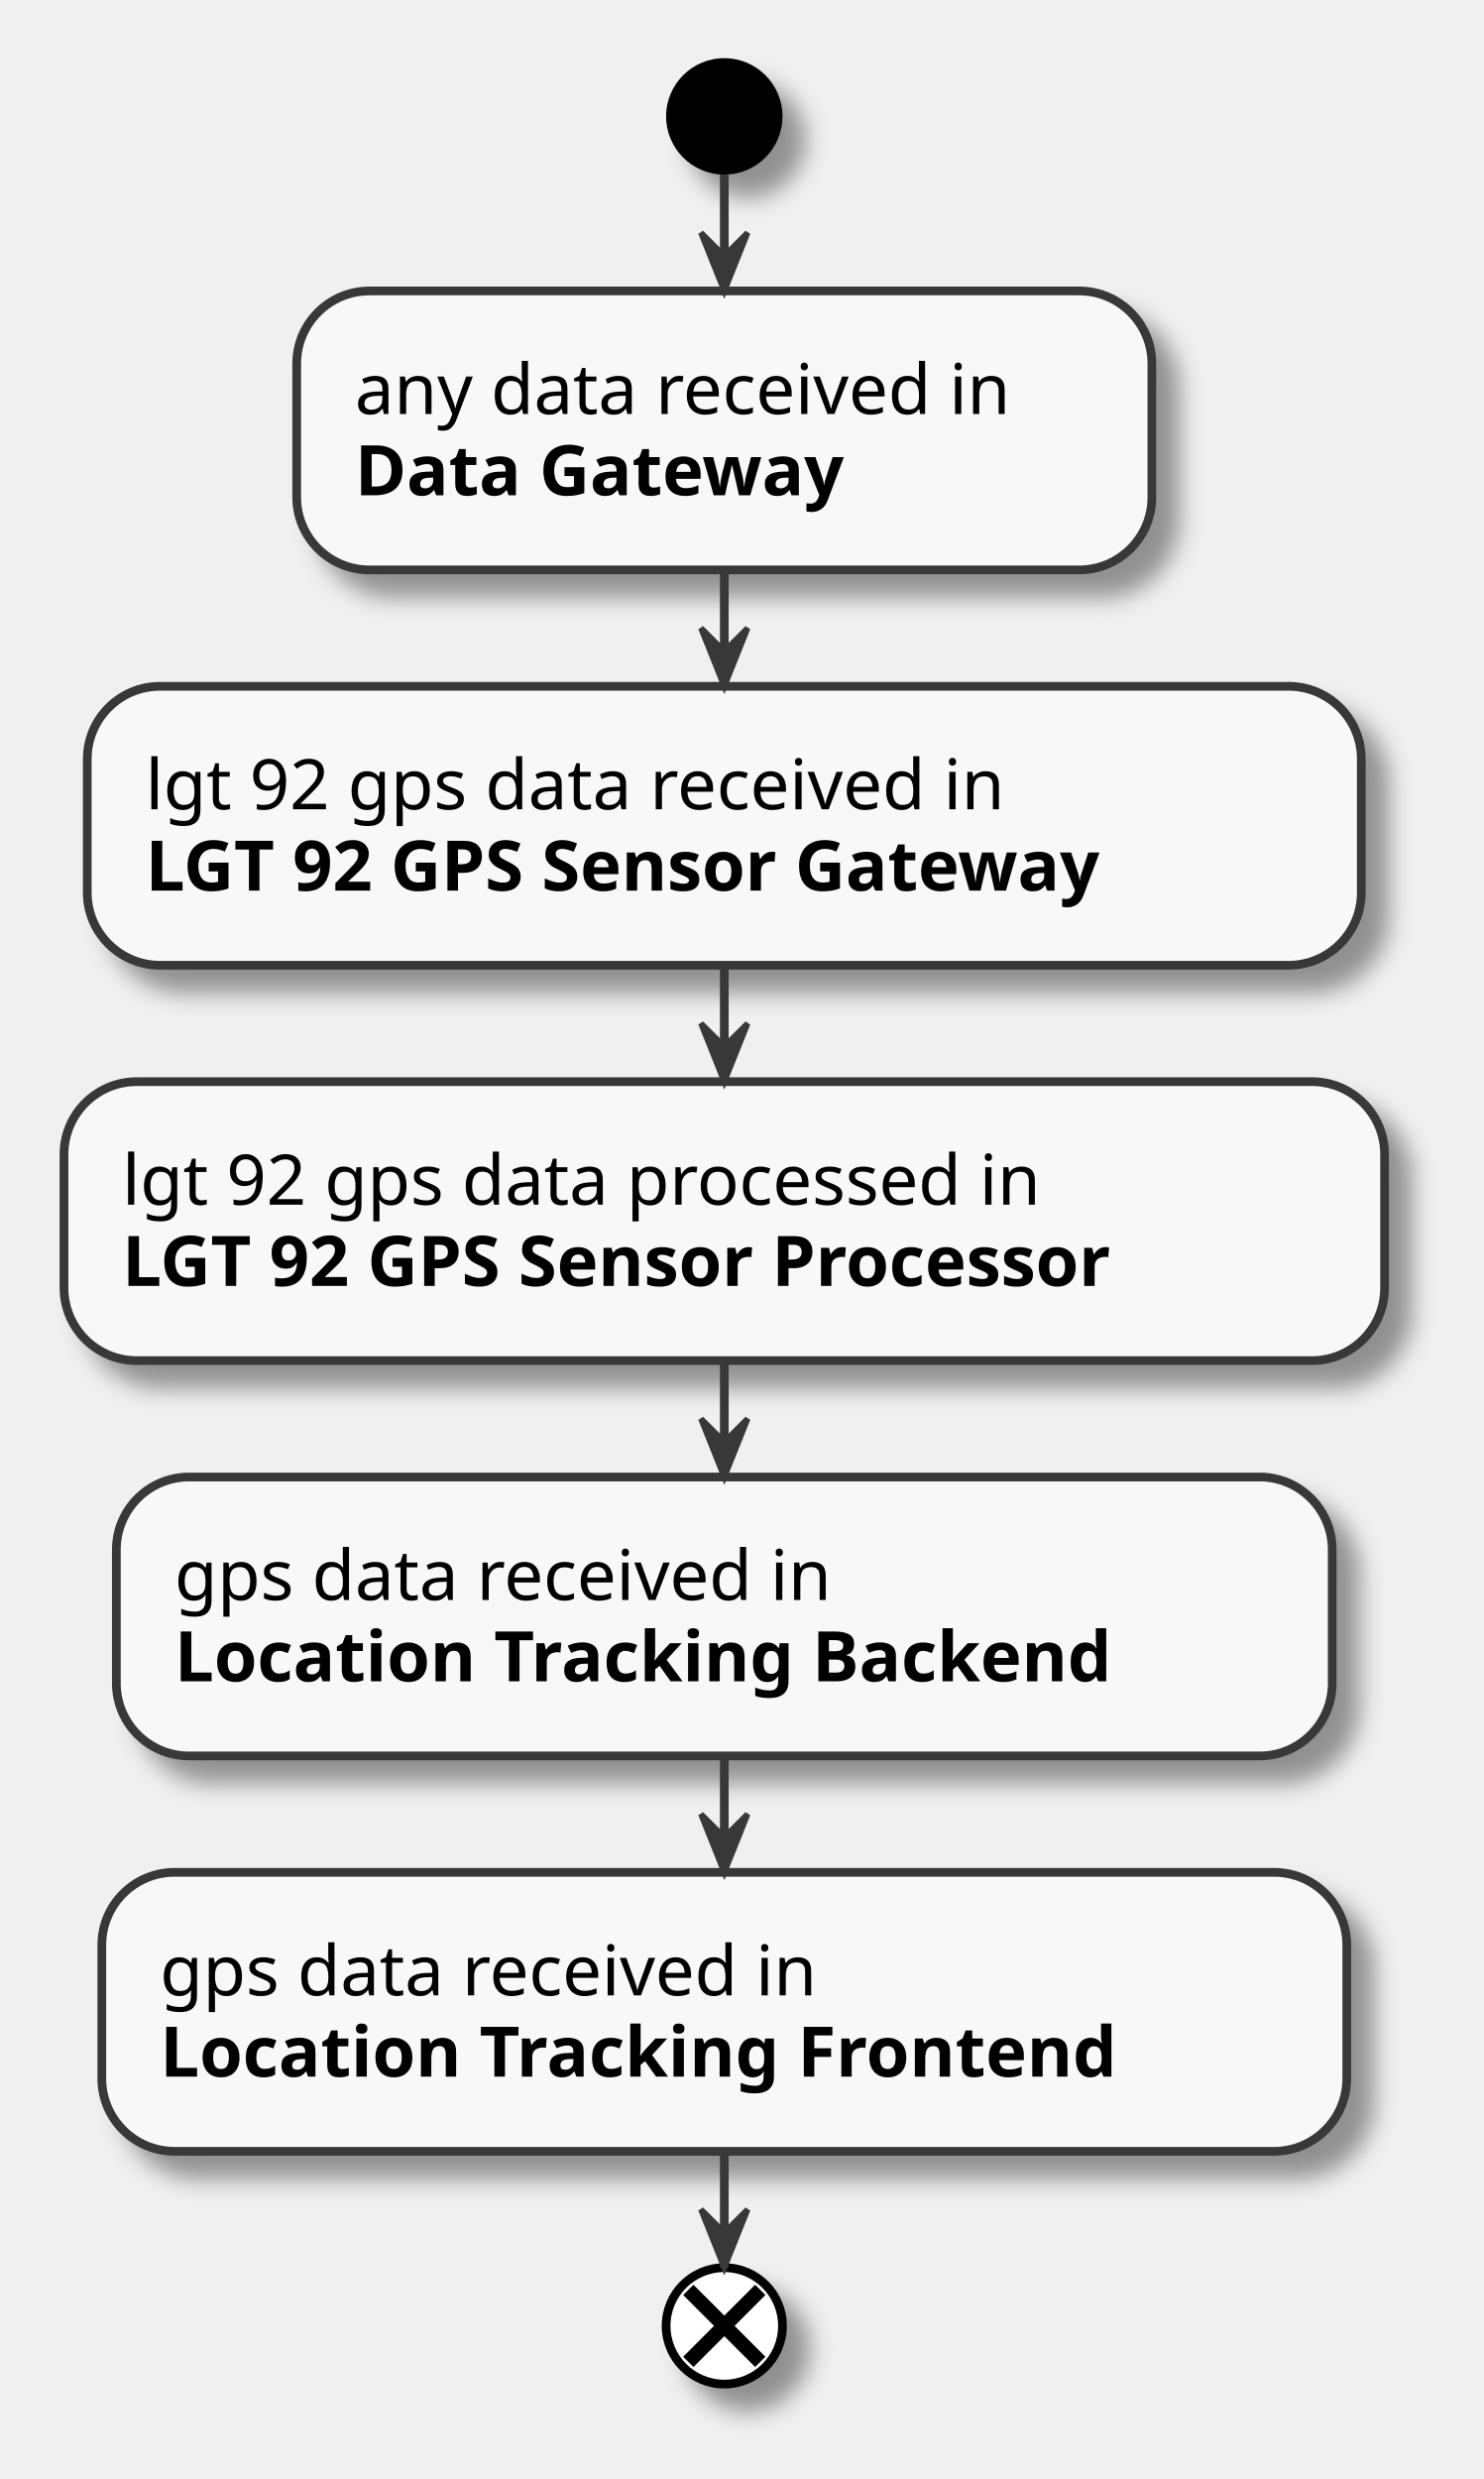
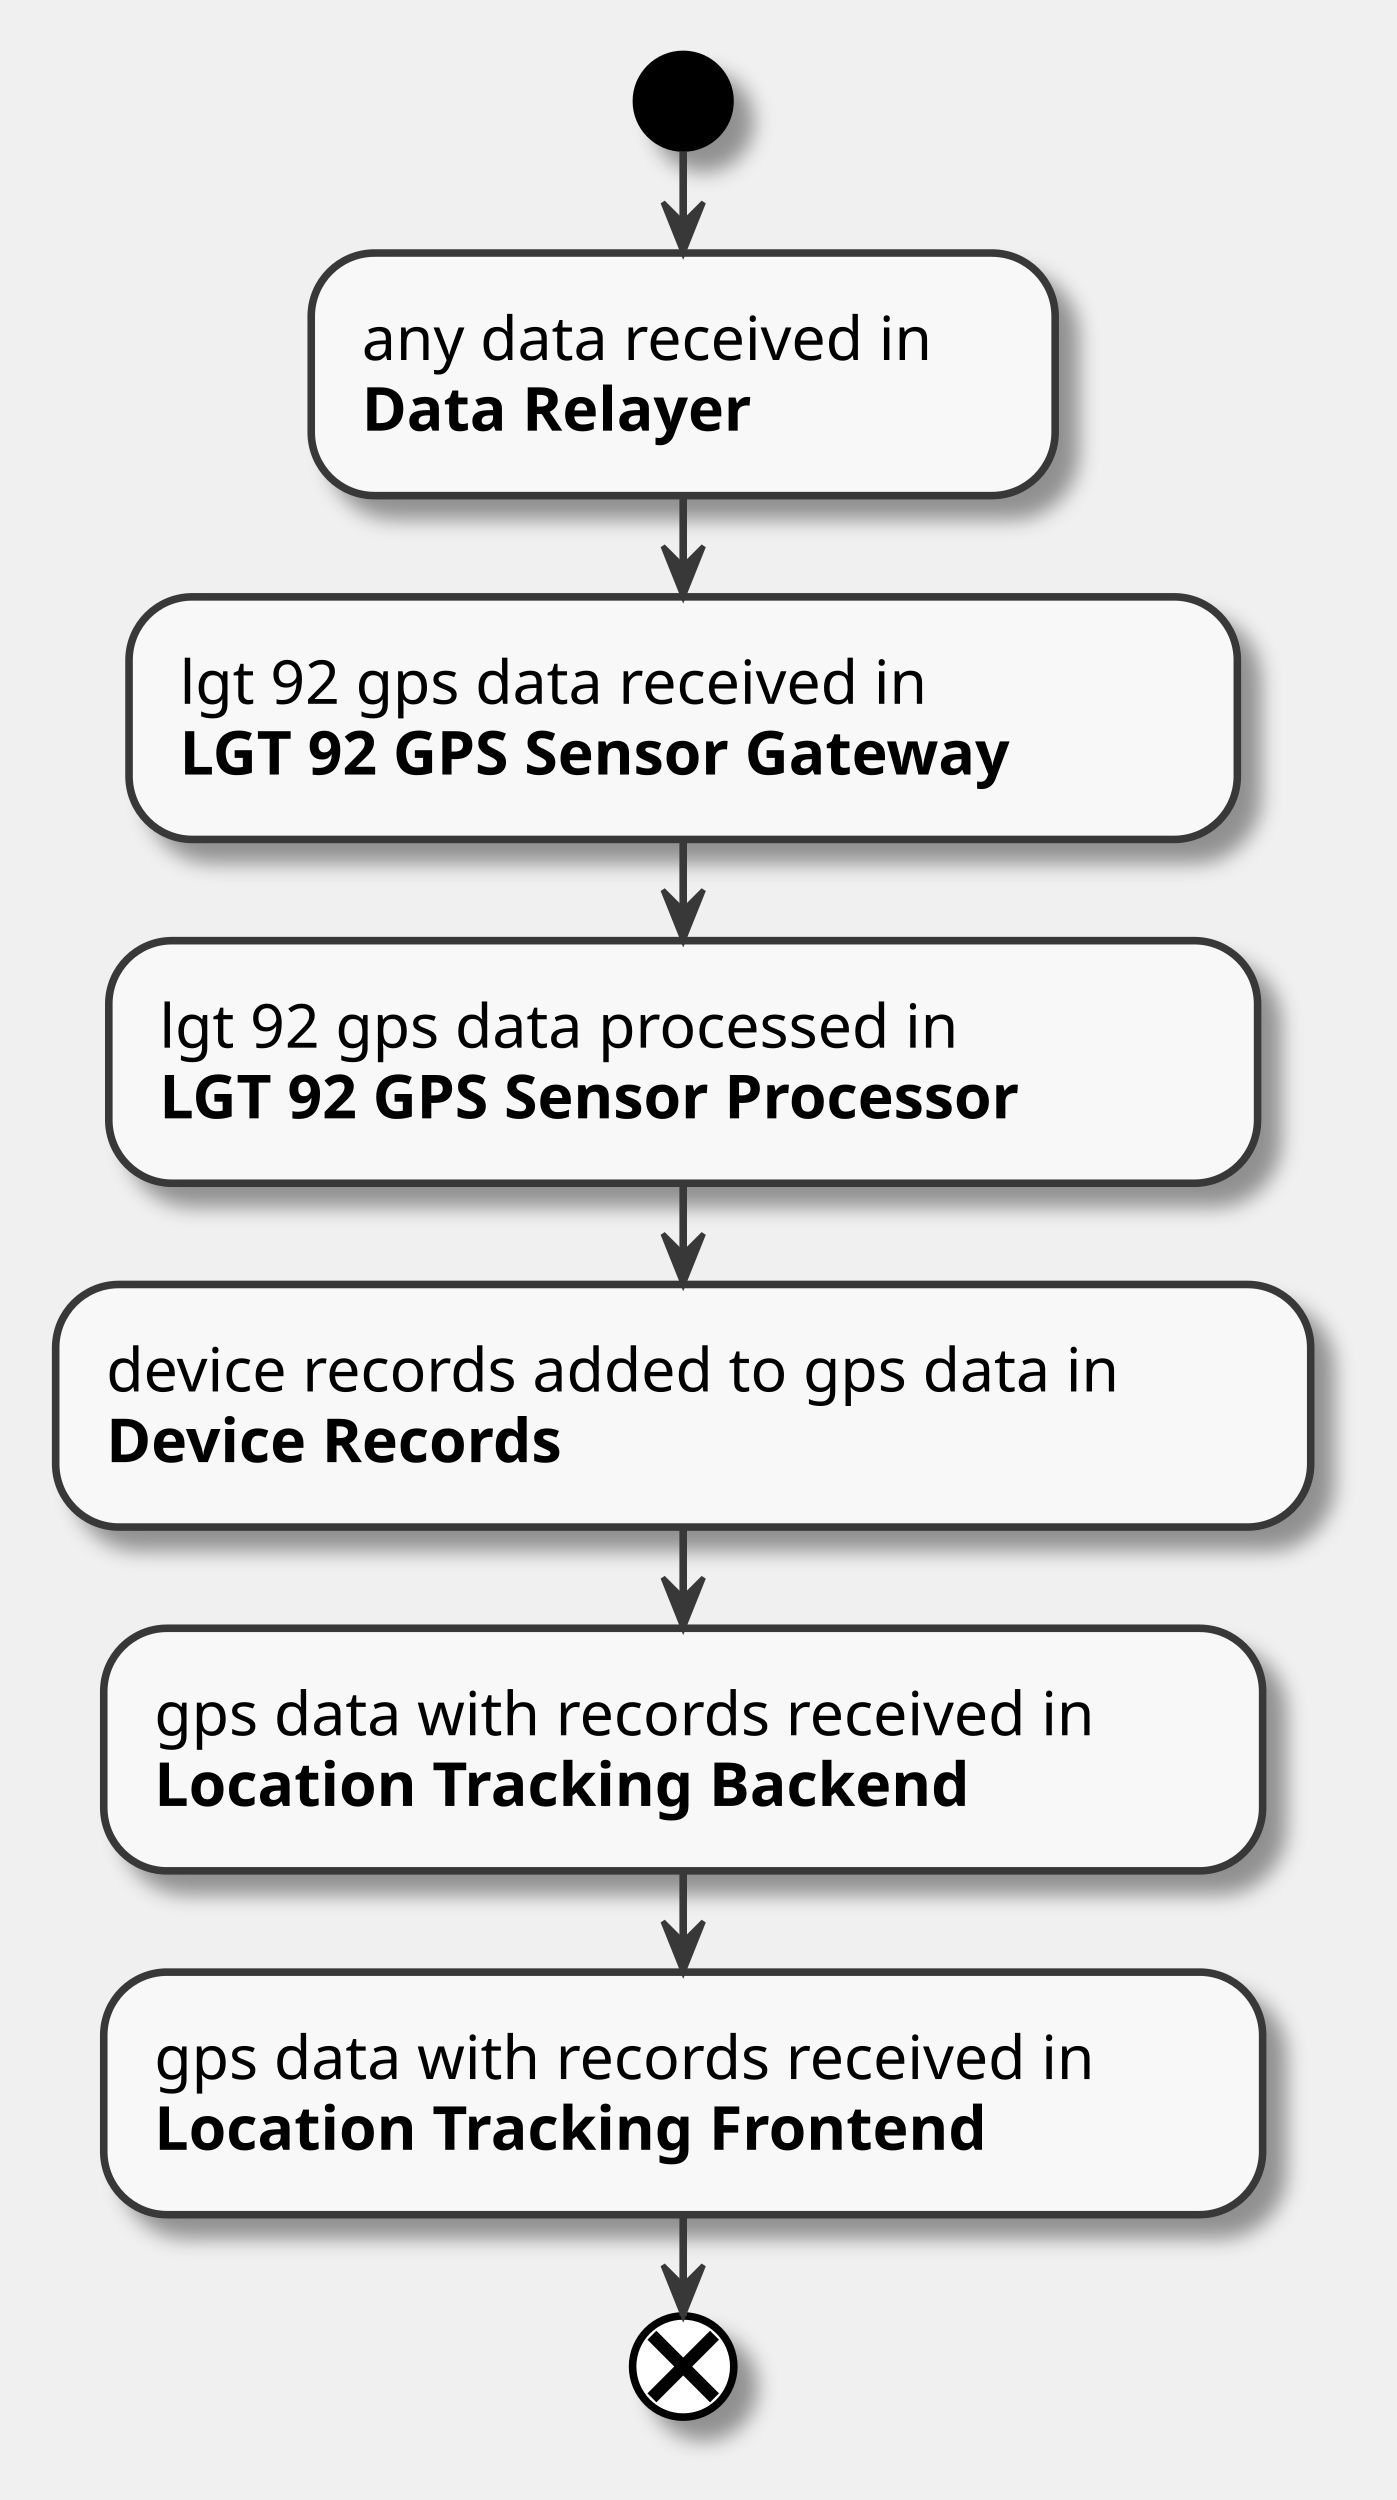
- <svg xmlns="http://www.w3.org/2000/svg" contentScriptType="application/ecmascript" contentStyleType="text/css" height="426px" preserveAspectRatio="none" style="width:255px;height:426px;background:#FFFFFF;" version="1.1" viewBox="0 0 255 426" width="255px" zoomAndPan="magnify">
+ <svg xmlns="http://www.w3.org/2000/svg" contentScriptType="application/ecmascript" contentStyleType="text/css" height="494px" preserveAspectRatio="none" style="width:276px;height:494px;background:#FFFFFF;" version="1.1" viewBox="0 0 276 494" width="276px" zoomAndPan="magnify">
  <defs>
-     <filter height="300%" id="fuxwbp90693uy" width="300%" x="-1" y="-1">
+     <filter height="300%" id="fq4k96tgcib3a" width="300%" x="-1" y="-1">
      <feGaussianBlur result="blurOut" stdDeviation="2.0" />
      <feColorMatrix in="blurOut" result="blurOut2" type="matrix" values="0 0 0 0 0 0 0 0 0 0 0 0 0 0 0 0 0 0 .4 0" />
      <feOffset dx="4.0" dy="4.0" in="blurOut2" result="blurOut3" />
      <feBlend in="SourceGraphic" in2="blurOut3" mode="normal" />
    </filter>
  </defs>
  <g>
-     <ellipse cx="124.5" cy="20" fill="#000000" filter="url(#fuxwbp90693uy)" rx="10" ry="10" style="stroke:none;stroke-width:1.0;" />
-     <rect fill="#F8F8F8" filter="url(#fuxwbp90693uy)" height="47.938" rx="12.5" ry="12.5" style="stroke:#383838;stroke-width:1.5;" width="147" x="51" y="50" />
-     <text fill="#000000" font-family="sans-serif" font-size="12" lengthAdjust="spacing" textLength="127" x="61" y="71.139">any data received in</text>
-     <text fill="#000000" font-family="sans-serif" font-size="12" font-weight="bold" lengthAdjust="spacing" textLength="101" x="61" y="85.107">Data Gateway</text>
-     <rect fill="#F8F8F8" filter="url(#fuxwbp90693uy)" height="47.938" rx="12.5" ry="12.5" style="stroke:#383838;stroke-width:1.5;" width="219" x="15" y="117.938" />
-     <text fill="#000000" font-family="sans-serif" font-size="12" lengthAdjust="spacing" textLength="168" x="25" y="139.076">lgt 92 gps data received in</text>
-     <text fill="#000000" font-family="sans-serif" font-size="12" font-weight="bold" lengthAdjust="spacing" textLength="199" x="25" y="153.045">LGT 92 GPS Sensor Gateway</text>
-     <rect fill="#F8F8F8" filter="url(#fuxwbp90693uy)" height="47.938" rx="12.5" ry="12.5" style="stroke:#383838;stroke-width:1.5;" width="227" x="11" y="185.875" />
-     <text fill="#000000" font-family="sans-serif" font-size="12" lengthAdjust="spacing" textLength="181" x="21" y="207.014">lgt 92 gps data processed in</text>
-     <text fill="#000000" font-family="sans-serif" font-size="12" font-weight="bold" lengthAdjust="spacing" textLength="207" x="21" y="220.982">LGT 92 GPS Sensor Processor</text>
-     <rect fill="#F8F8F8" filter="url(#fuxwbp90693uy)" height="47.938" rx="12.5" ry="12.5" style="stroke:#383838;stroke-width:1.5;" width="209" x="20" y="253.812" />
-     <text fill="#000000" font-family="sans-serif" font-size="12" lengthAdjust="spacing" textLength="128" x="30" y="274.951">gps data received in</text>
-     <text fill="#000000" font-family="sans-serif" font-size="12" font-weight="bold" lengthAdjust="spacing" textLength="189" x="30" y="288.92">Location Tracking Backend</text>
-     <rect fill="#F8F8F8" filter="url(#fuxwbp90693uy)" height="47.938" rx="12.5" ry="12.5" style="stroke:#383838;stroke-width:1.5;" width="214" x="17.5" y="321.75" />
-     <text fill="#000000" font-family="sans-serif" font-size="12" lengthAdjust="spacing" textLength="128" x="27.5" y="342.889">gps data received in</text>
-     <text fill="#000000" font-family="sans-serif" font-size="12" font-weight="bold" lengthAdjust="spacing" textLength="194" x="27.5" y="356.857">Location Tracking Frontend</text>
-     <ellipse cx="124.5" cy="399.688" fill="#FFFFFF" filter="url(#fuxwbp90693uy)" rx="10" ry="10" style="stroke:#000000;stroke-width:1.5;" />
-     <line style="stroke:#000000;stroke-width:2.5;" x1="118.313" x2="130.687" y1="393.5" y2="405.875" />
-     <line style="stroke:#000000;stroke-width:2.5;" x1="130.687" x2="118.313" y1="393.5" y2="405.875" />
-     <line style="stroke:#383838;stroke-width:1.5;" x1="124.5" x2="124.5" y1="30" y2="50" />
-     <polygon fill="#383838" points="120.5,40,124.5,50,128.5,40,124.5,44" style="stroke:#383838;stroke-width:1.0;" />
-     <line style="stroke:#383838;stroke-width:1.5;" x1="124.5" x2="124.5" y1="97.938" y2="117.938" />
-     <polygon fill="#383838" points="120.5,107.938,124.5,117.938,128.5,107.938,124.5,111.938" style="stroke:#383838;stroke-width:1.0;" />
-     <line style="stroke:#383838;stroke-width:1.5;" x1="124.5" x2="124.5" y1="165.875" y2="185.875" />
-     <polygon fill="#383838" points="120.5,175.875,124.5,185.875,128.5,175.875,124.5,179.875" style="stroke:#383838;stroke-width:1.0;" />
-     <line style="stroke:#383838;stroke-width:1.5;" x1="124.5" x2="124.5" y1="233.812" y2="253.812" />
-     <polygon fill="#383838" points="120.5,243.812,124.5,253.812,128.5,243.812,124.5,247.812" style="stroke:#383838;stroke-width:1.0;" />
-     <line style="stroke:#383838;stroke-width:1.5;" x1="124.5" x2="124.5" y1="301.75" y2="321.75" />
-     <polygon fill="#383838" points="120.5,311.75,124.5,321.75,128.5,311.75,124.5,315.75" style="stroke:#383838;stroke-width:1.0;" />
-     <line style="stroke:#383838;stroke-width:1.5;" x1="124.5" x2="124.5" y1="369.688" y2="389.688" />
-     <polygon fill="#383838" points="120.5,379.688,124.5,389.688,128.5,379.688,124.5,383.688" style="stroke:#383838;stroke-width:1.0;" />
+     <ellipse cx="135" cy="20" fill="#000000" filter="url(#fq4k96tgcib3a)" rx="10" ry="10" style="stroke:none;stroke-width:1.0;" />
+     <rect fill="#F8F8F8" filter="url(#fq4k96tgcib3a)" height="47.938" rx="12.5" ry="12.5" style="stroke:#383838;stroke-width:1.5;" width="147" x="61.5" y="50" />
+     <text fill="#000000" font-family="sans-serif" font-size="12" lengthAdjust="spacing" textLength="127" x="71.5" y="71.139">any data received in</text>
+     <text fill="#000000" font-family="sans-serif" font-size="12" font-weight="bold" lengthAdjust="spacing" textLength="92" x="71.5" y="85.107">Data Relayer</text>
+     <rect fill="#F8F8F8" filter="url(#fq4k96tgcib3a)" height="47.938" rx="12.5" ry="12.5" style="stroke:#383838;stroke-width:1.5;" width="219" x="25.5" y="117.938" />
+     <text fill="#000000" font-family="sans-serif" font-size="12" lengthAdjust="spacing" textLength="168" x="35.5" y="139.076">lgt 92 gps data received in</text>
+     <text fill="#000000" font-family="sans-serif" font-size="12" font-weight="bold" lengthAdjust="spacing" textLength="199" x="35.5" y="153.045">LGT 92 GPS Sensor Gateway</text>
+     <rect fill="#F8F8F8" filter="url(#fq4k96tgcib3a)" height="47.938" rx="12.5" ry="12.5" style="stroke:#383838;stroke-width:1.5;" width="227" x="21.5" y="185.875" />
+     <text fill="#000000" font-family="sans-serif" font-size="12" lengthAdjust="spacing" textLength="181" x="31.5" y="207.014">lgt 92 gps data processed in</text>
+     <text fill="#000000" font-family="sans-serif" font-size="12" font-weight="bold" lengthAdjust="spacing" textLength="207" x="31.5" y="220.982">LGT 92 GPS Sensor Processor</text>
+     <rect fill="#F8F8F8" filter="url(#fq4k96tgcib3a)" height="47.938" rx="12.5" ry="12.5" style="stroke:#383838;stroke-width:1.5;" width="248" x="11" y="253.812" />
+     <text fill="#000000" font-family="sans-serif" font-size="12" lengthAdjust="spacing" textLength="228" x="21" y="274.951">device records added to gps data in</text>
+     <text fill="#000000" font-family="sans-serif" font-size="12" font-weight="bold" lengthAdjust="spacing" textLength="107" x="21" y="288.92">Device Records</text>
+     <rect fill="#F8F8F8" filter="url(#fq4k96tgcib3a)" height="47.938" rx="12.5" ry="12.5" style="stroke:#383838;stroke-width:1.5;" width="229" x="20.5" y="321.75" />
+     <text fill="#000000" font-family="sans-serif" font-size="12" lengthAdjust="spacing" textLength="209" x="30.5" y="342.889">gps data with records received in</text>
+     <text fill="#000000" font-family="sans-serif" font-size="12" font-weight="bold" lengthAdjust="spacing" textLength="189" x="30.5" y="356.857">Location Tracking Backend</text>
+     <rect fill="#F8F8F8" filter="url(#fq4k96tgcib3a)" height="47.938" rx="12.5" ry="12.5" style="stroke:#383838;stroke-width:1.5;" width="229" x="20.5" y="389.688" />
+     <text fill="#000000" font-family="sans-serif" font-size="12" lengthAdjust="spacing" textLength="209" x="30.5" y="410.826">gps data with records received in</text>
+     <text fill="#000000" font-family="sans-serif" font-size="12" font-weight="bold" lengthAdjust="spacing" textLength="194" x="30.5" y="424.795">Location Tracking Frontend</text>
+     <ellipse cx="135" cy="467.625" fill="#FFFFFF" filter="url(#fq4k96tgcib3a)" rx="10" ry="10" style="stroke:#000000;stroke-width:1.5;" />
+     <line style="stroke:#000000;stroke-width:2.5;" x1="128.813" x2="141.187" y1="461.438" y2="473.812" />
+     <line style="stroke:#000000;stroke-width:2.5;" x1="141.187" x2="128.813" y1="461.438" y2="473.812" />
+     <line style="stroke:#383838;stroke-width:1.5;" x1="135" x2="135" y1="30" y2="50" />
+     <polygon fill="#383838" points="131,40,135,50,139,40,135,44" style="stroke:#383838;stroke-width:1.0;" />
+     <line style="stroke:#383838;stroke-width:1.5;" x1="135" x2="135" y1="97.938" y2="117.938" />
+     <polygon fill="#383838" points="131,107.938,135,117.938,139,107.938,135,111.938" style="stroke:#383838;stroke-width:1.0;" />
+     <line style="stroke:#383838;stroke-width:1.5;" x1="135" x2="135" y1="165.875" y2="185.875" />
+     <polygon fill="#383838" points="131,175.875,135,185.875,139,175.875,135,179.875" style="stroke:#383838;stroke-width:1.0;" />
+     <line style="stroke:#383838;stroke-width:1.5;" x1="135" x2="135" y1="233.812" y2="253.812" />
+     <polygon fill="#383838" points="131,243.812,135,253.812,139,243.812,135,247.812" style="stroke:#383838;stroke-width:1.0;" />
+     <line style="stroke:#383838;stroke-width:1.5;" x1="135" x2="135" y1="301.75" y2="321.75" />
+     <polygon fill="#383838" points="131,311.75,135,321.75,139,311.75,135,315.75" style="stroke:#383838;stroke-width:1.0;" />
+     <line style="stroke:#383838;stroke-width:1.5;" x1="135" x2="135" y1="369.688" y2="389.688" />
+     <polygon fill="#383838" points="131,379.688,135,389.688,139,379.688,135,383.688" style="stroke:#383838;stroke-width:1.0;" />
+     <line style="stroke:#383838;stroke-width:1.5;" x1="135" x2="135" y1="437.625" y2="457.625" />
+     <polygon fill="#383838" points="131,447.625,135,457.625,139,447.625,135,451.625" style="stroke:#383838;stroke-width:1.0;" />
  </g>
</svg>
